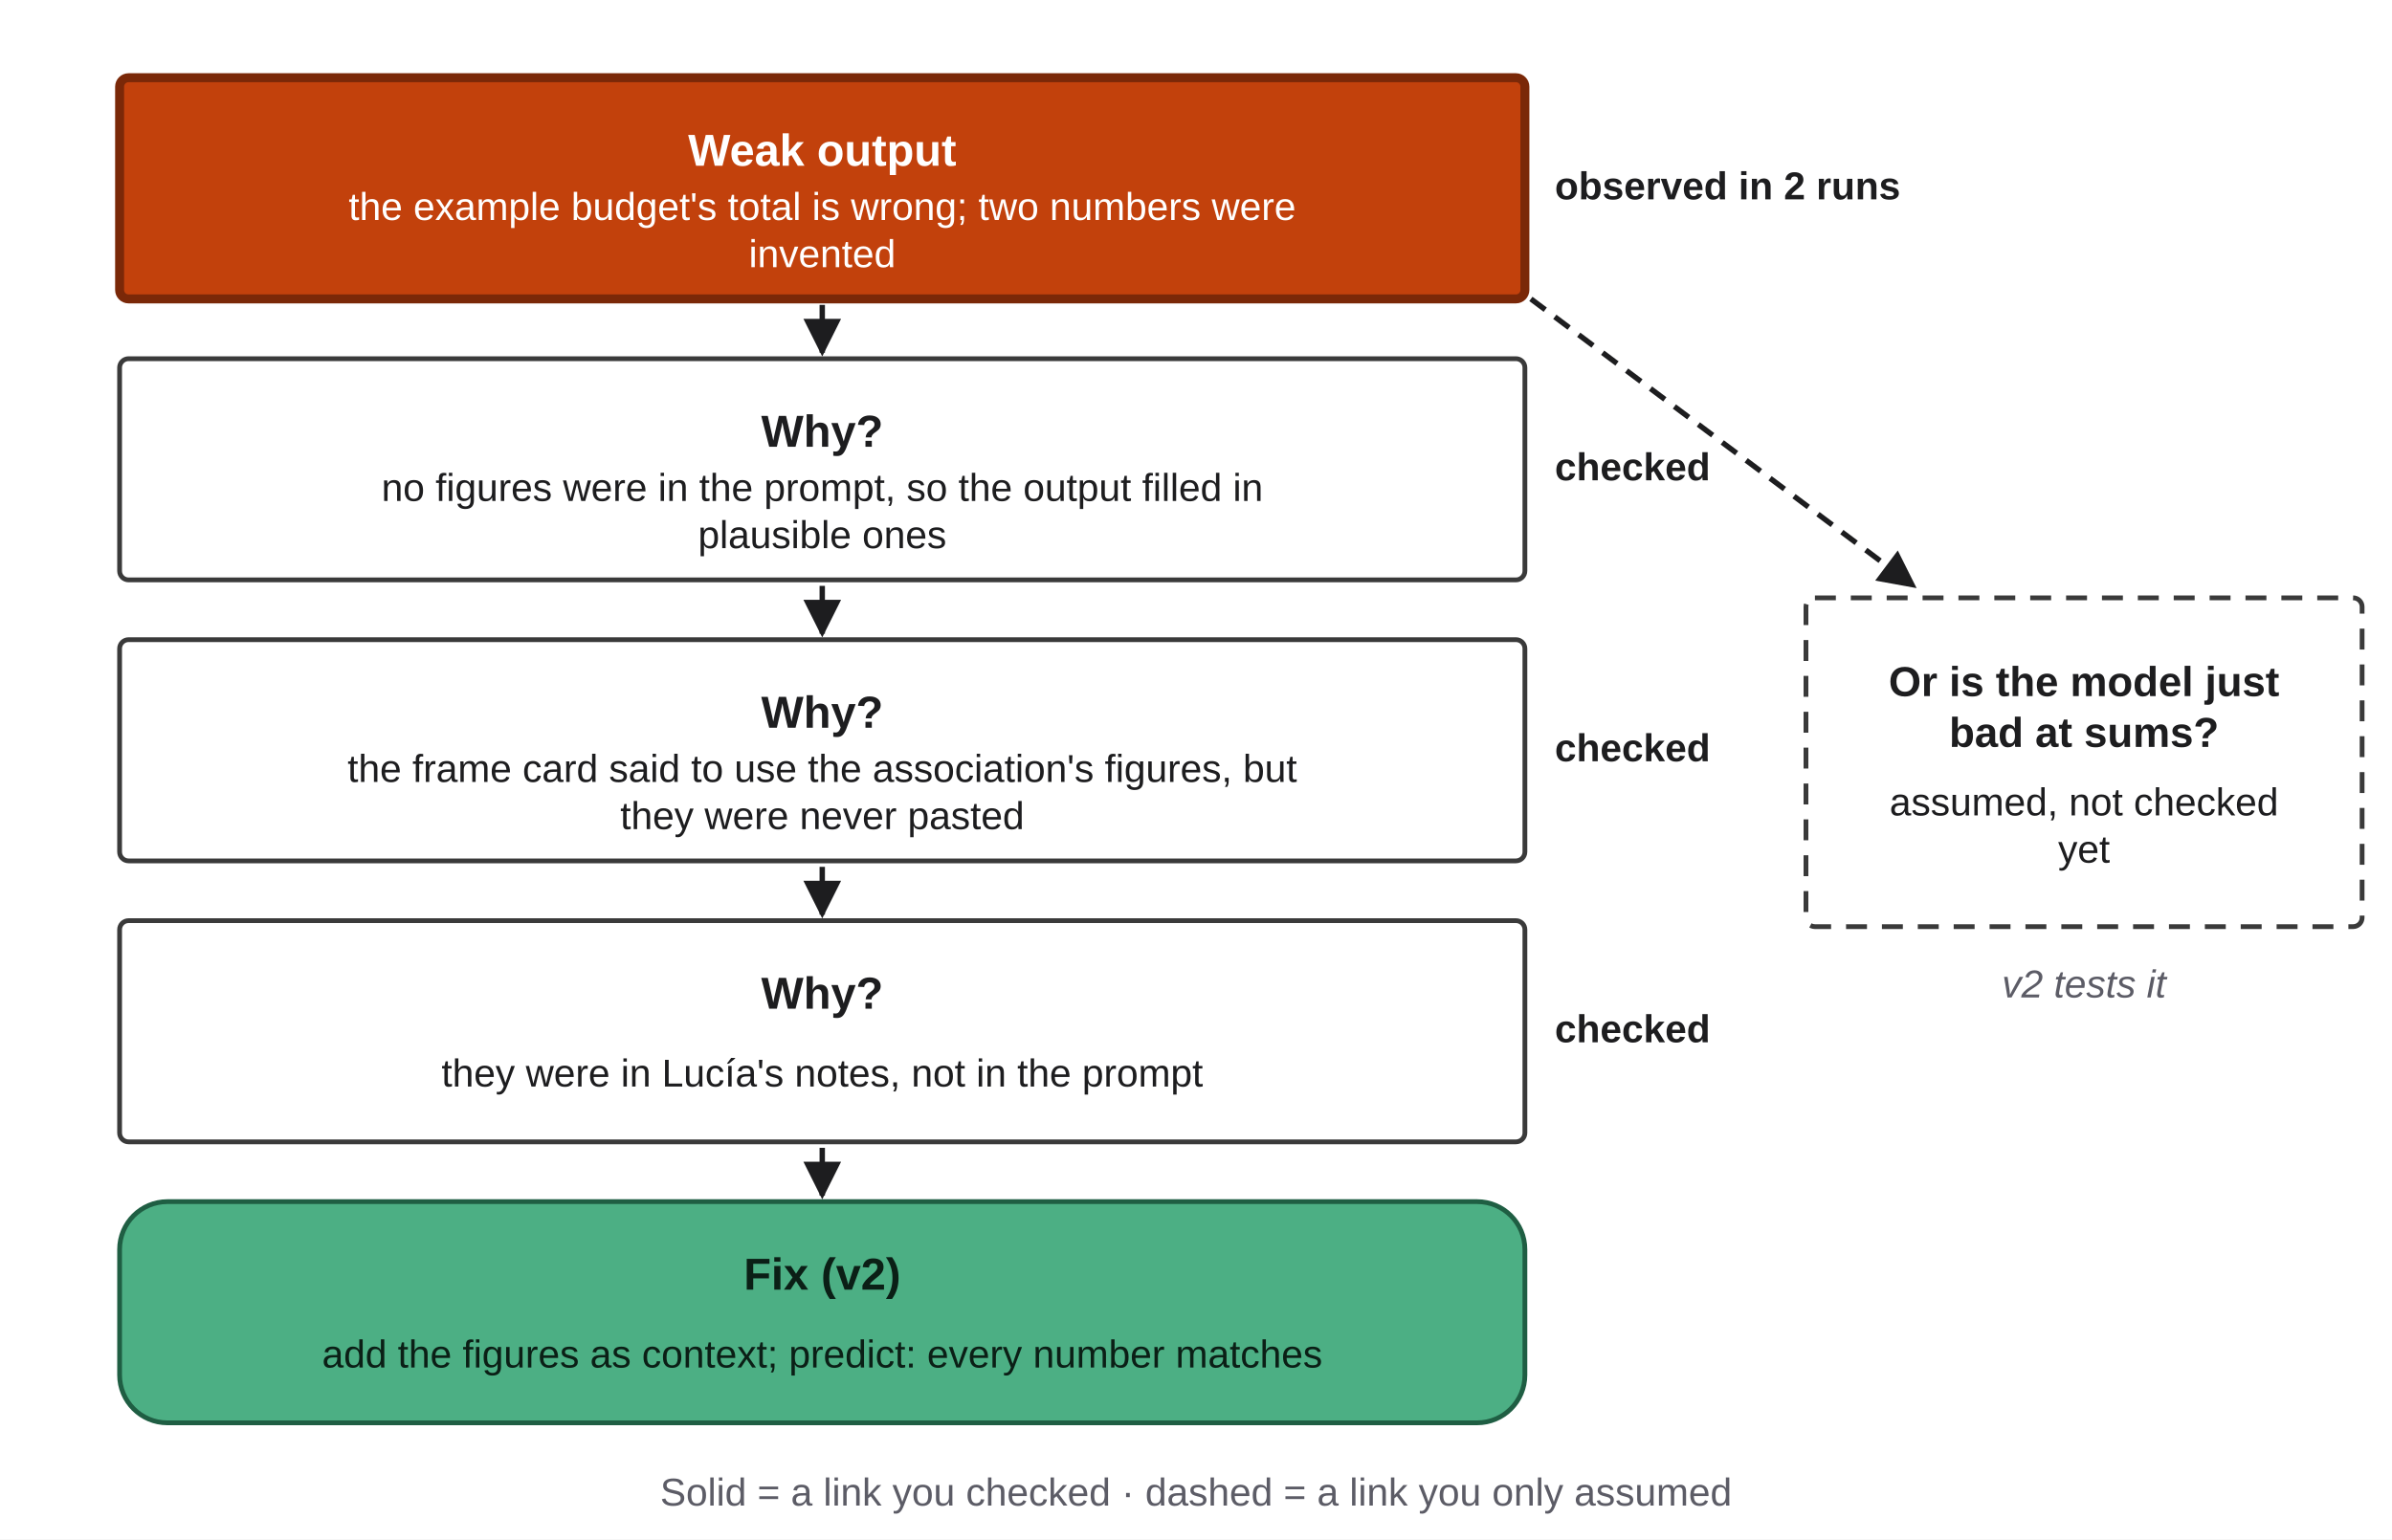
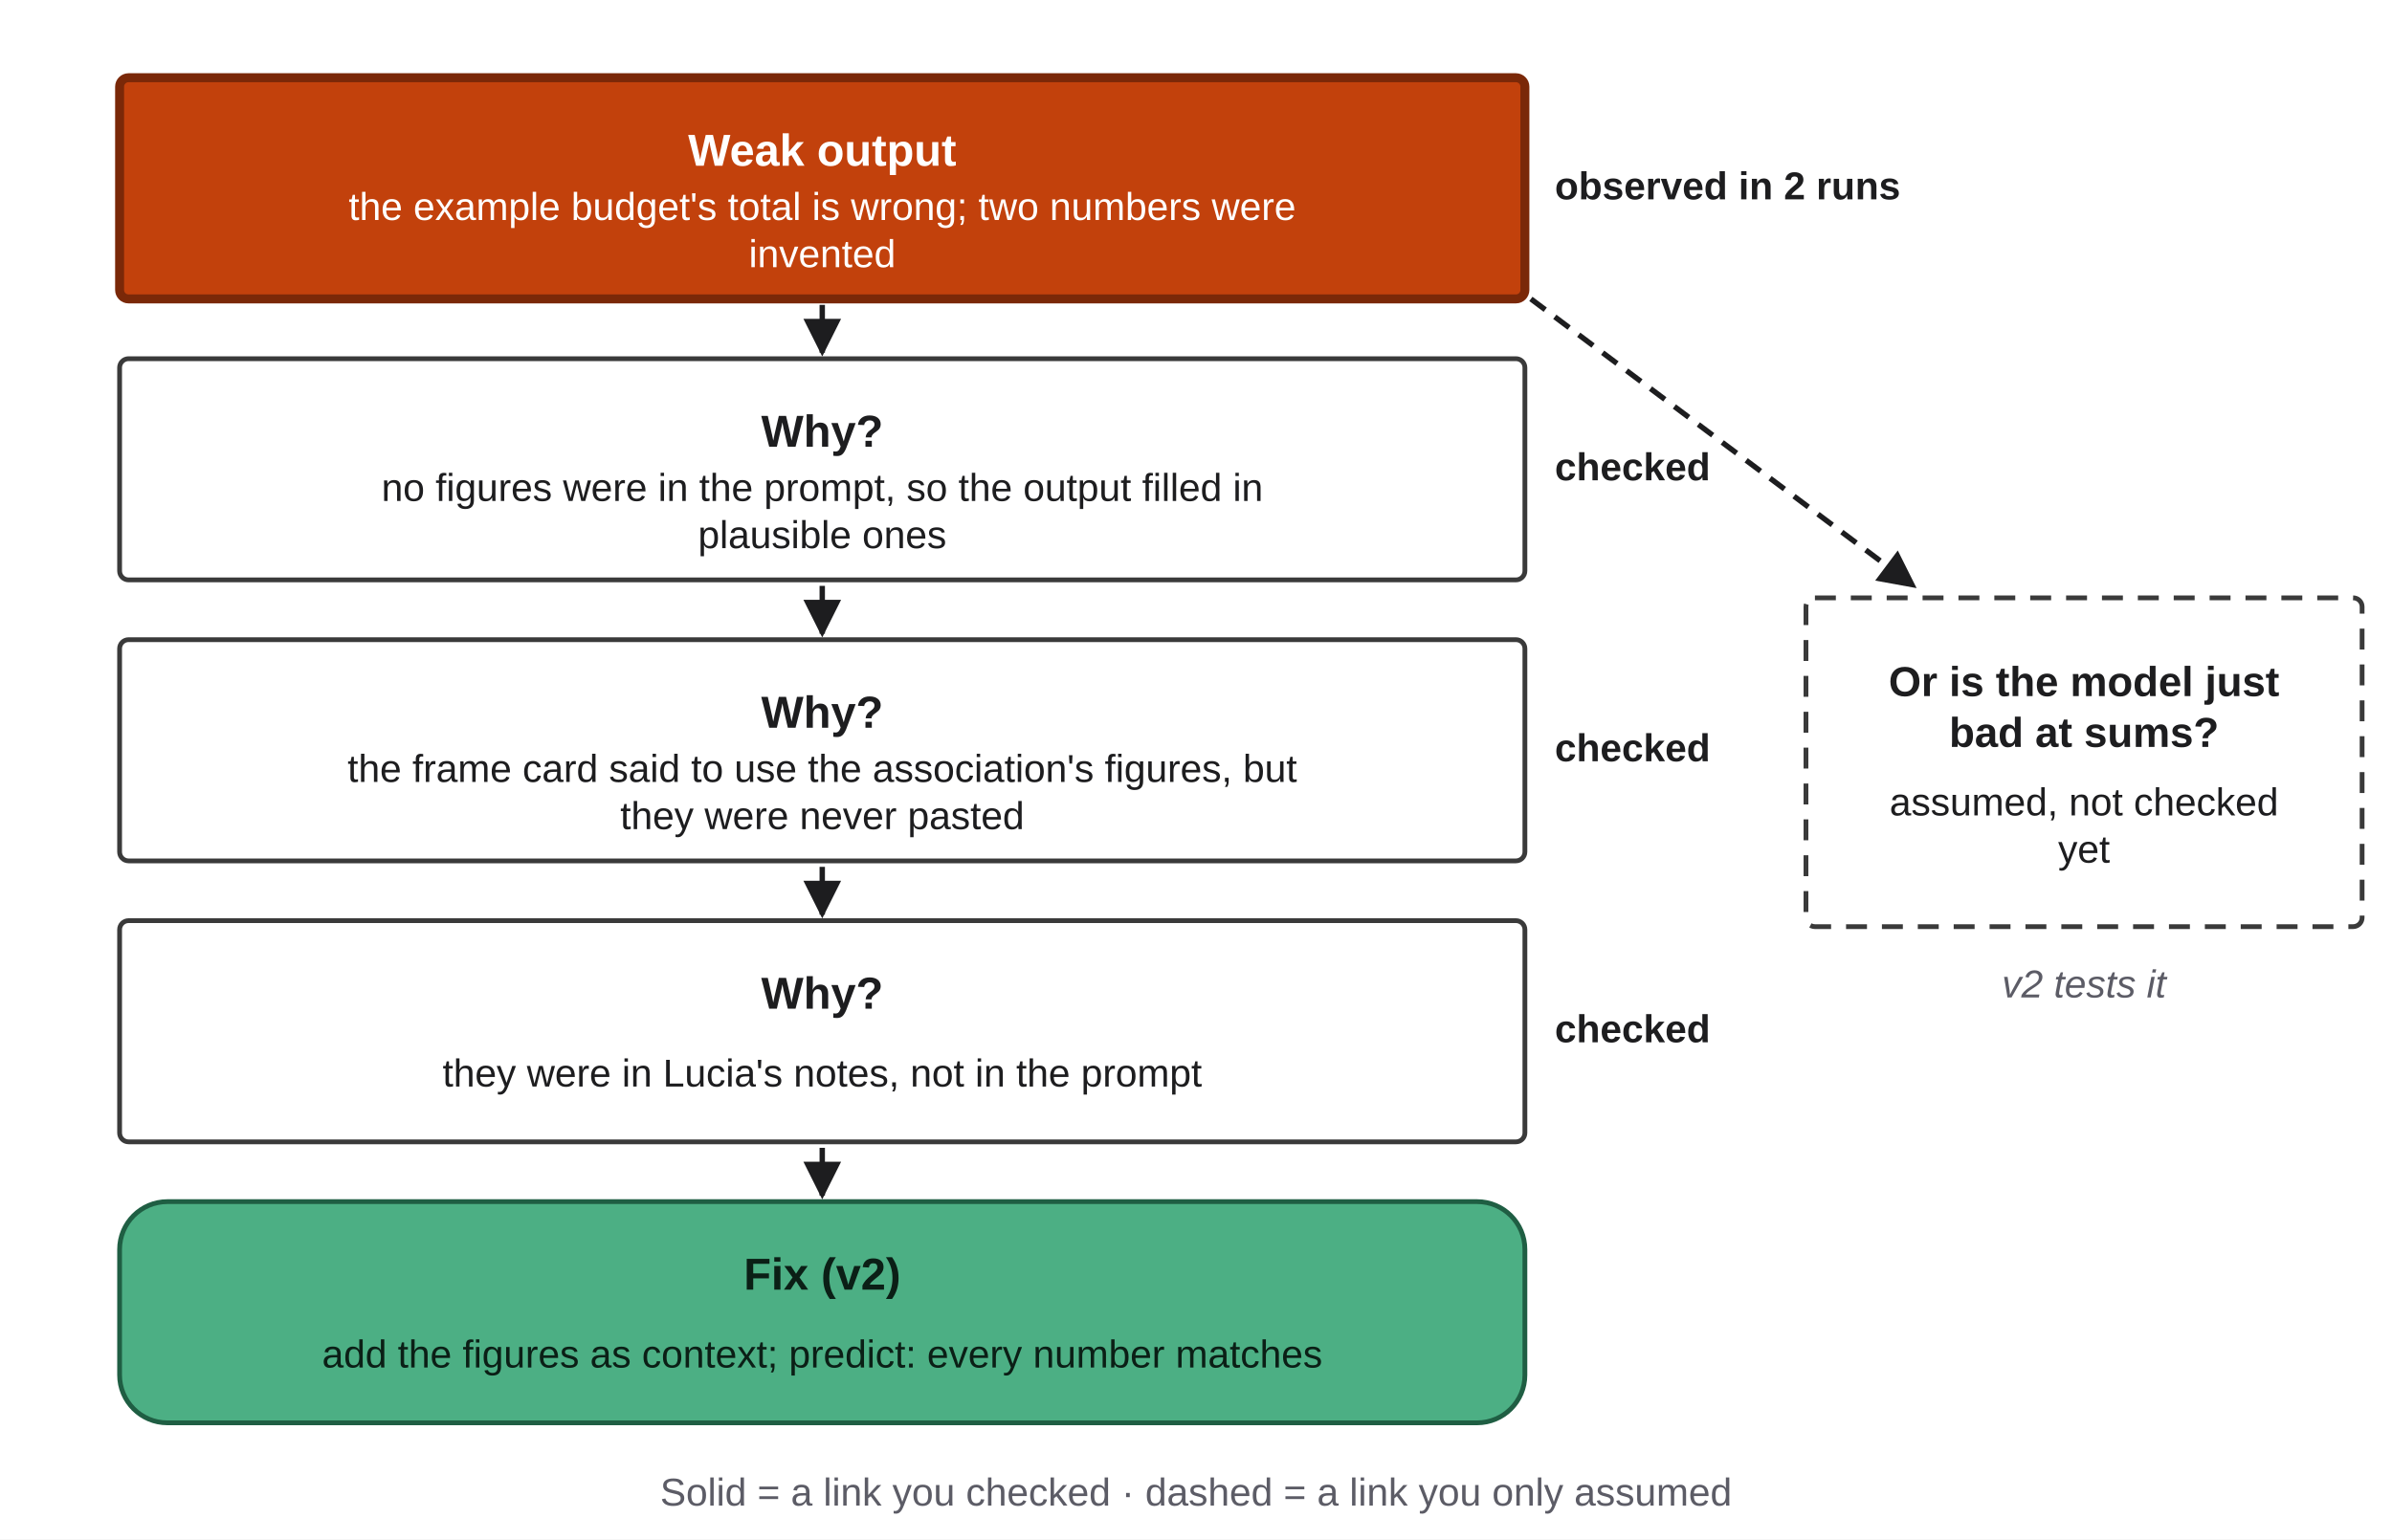
<svg xmlns="http://www.w3.org/2000/svg" viewBox="0 0 800 515" width="800" height="515" role="img" font-family="'Source Sans 3', 'Source Sans Pro', 'Helvetica Neue', Arial, sans-serif">
  <defs>
    <marker id="arrow-color" viewBox="0 0 10 10" refX="9" refY="5" markerWidth="7" markerHeight="7" orient="auto-start-reverse">
      <path d="M0,0 L10,5 L0,10 z" fill="#1D1D1F" />
    </marker>
    <pattern id="hatch" patternUnits="userSpaceOnUse" width="8" height="8" patternTransform="rotate(45)">
      <rect width="8" height="8" fill="#FFFFFF" />
      <line x1="0" y1="0" x2="0" y2="8" stroke="#9A9A9A" stroke-width="1.3" />
    </pattern>
    <pattern id="dots" patternUnits="userSpaceOnUse" width="7" height="7">
      <rect width="7" height="7" fill="#FFFFFF" />
      <circle cx="3.5" cy="3.5" r="1.2" fill="#000" />
    </pattern>
  </defs>
  <rect width="800" height="515" fill="#FFFFFF" />
  <rect x="40" y="26" width="470" height="74" rx="3" fill="#C2410C" stroke="#7A2808" stroke-width="3" />
  <text x="275.0" y="51.2" font-size="15" font-weight="600" text-anchor="middle" dominant-baseline="middle" fill="#FFFFFF" style="">Weak output</text>
  <text x="275.0" y="69.9" font-size="13" font-weight="normal" text-anchor="middle" dominant-baseline="middle" fill="#FFFFFF" style="">the example budget's total is wrong; two numbers were</text>
  <text x="275.0" y="85.7" font-size="13" font-weight="normal" text-anchor="middle" dominant-baseline="middle" fill="#FFFFFF" style="">invented</text>
  <path d="M275.0,102.0 L275.0,118.0" fill="none" stroke="#1D1D1F" stroke-width="1.8" marker-end="url(#arrow-color)" />
  <rect x="40" y="120" width="470" height="74" rx="3" fill="#FFFFFF" stroke="#3A3A3A" stroke-width="1.6" />
  <text x="275.0" y="145.2" font-size="15" font-weight="600" text-anchor="middle" dominant-baseline="middle" fill="#1D1D1F" style="">Why?</text>
  <text x="275.0" y="163.9" font-size="13" font-weight="normal" text-anchor="middle" dominant-baseline="middle" fill="#1D1D1F" style="">no figures were in the prompt, so the output filled in</text>
  <text x="275.0" y="179.7" font-size="13" font-weight="normal" text-anchor="middle" dominant-baseline="middle" fill="#1D1D1F" style="">plausible ones</text>
  <path d="M275.0,196.0 L275.0,212.0" fill="none" stroke="#1D1D1F" stroke-width="1.8" marker-end="url(#arrow-color)" />
  <text x="520.0" y="157.0" font-size="13" font-weight="700" text-anchor="start" dominant-baseline="middle" fill="#1D1D1F" style="">checked</text>
  <rect x="40" y="214" width="470" height="74" rx="3" fill="#FFFFFF" stroke="#3A3A3A" stroke-width="1.6" />
  <text x="275.0" y="239.2" font-size="15" font-weight="600" text-anchor="middle" dominant-baseline="middle" fill="#1D1D1F" style="">Why?</text>
  <text x="275.0" y="257.9" font-size="13" font-weight="normal" text-anchor="middle" dominant-baseline="middle" fill="#1D1D1F" style="">the frame card said to use the association's figures, but</text>
  <text x="275.0" y="273.7" font-size="13" font-weight="normal" text-anchor="middle" dominant-baseline="middle" fill="#1D1D1F" style="">they were never pasted</text>
  <path d="M275.0,290.0 L275.0,306.0" fill="none" stroke="#1D1D1F" stroke-width="1.8" marker-end="url(#arrow-color)" />
  <text x="520.0" y="251.0" font-size="13" font-weight="700" text-anchor="start" dominant-baseline="middle" fill="#1D1D1F" style="">checked</text>
  <rect x="40" y="308" width="470" height="74" rx="3" fill="#FFFFFF" stroke="#3A3A3A" stroke-width="1.6" />
  <text x="275.0" y="333.2" font-size="15" font-weight="600" text-anchor="middle" dominant-baseline="middle" fill="#1D1D1F" style="">Why?</text>
-   <text x="275.0" y="359.8" font-size="13" font-weight="normal" text-anchor="middle" dominant-baseline="middle" fill="#1D1D1F" style="">they were in Lucía's notes, not in the prompt</text>
+   <text x="275.0" y="359.8" font-size="13" font-weight="normal" text-anchor="middle" dominant-baseline="middle" fill="#1D1D1F" style="">they were in Lucia's notes, not in the prompt</text>
  <path d="M275.0,384.0 L275.0,400.0" fill="none" stroke="#1D1D1F" stroke-width="1.8" marker-end="url(#arrow-color)" />
  <text x="520.0" y="345.0" font-size="13" font-weight="700" text-anchor="start" dominant-baseline="middle" fill="#1D1D1F" style="">checked</text>
  <rect x="40" y="402" width="470" height="74" rx="16" fill="#4CAF84" stroke="#1F5E43" stroke-width="1.6" />
  <text x="275.0" y="427.2" font-size="15" font-weight="600" text-anchor="middle" dominant-baseline="middle" fill="#0B1F16" style="">Fix (v2)</text>
  <text x="275.0" y="453.8" font-size="13" font-weight="normal" text-anchor="middle" dominant-baseline="middle" fill="#0B1F16" style="">add the figures as context; predict: every number matches</text>
  <text x="520.0" y="63.0" font-size="13" font-weight="700" text-anchor="start" dominant-baseline="middle" fill="#1D1D1F" style="">observed in 2 runs</text>
  <rect x="604" y="200" width="186" height="110" rx="3" fill="#FFFFFF" stroke="#3A3A3A" stroke-width="1.6" stroke-dasharray="7 5" />
  <text x="697.0" y="228.9" font-size="14" font-weight="600" text-anchor="middle" dominant-baseline="middle" fill="#1D1D1F" style="">Or is the model just</text>
  <text x="697.0" y="245.9" font-size="14" font-weight="600" text-anchor="middle" dominant-baseline="middle" fill="#1D1D1F" style="">bad at sums?</text>
  <text x="697.0" y="269.1" font-size="13" font-weight="normal" text-anchor="middle" dominant-baseline="middle" fill="#1D1D1F" style="">assumed, not checked</text>
  <text x="697.0" y="284.9" font-size="13" font-weight="normal" text-anchor="middle" dominant-baseline="middle" fill="#1D1D1F" style="">yet</text>
  <path d="M512.0,100.0 L640.0,196.0" fill="none" stroke="#1D1D1F" stroke-width="1.8" stroke-dasharray="6 4" marker-end="url(#arrow-color)" />
  <text x="697.0" y="330.0" font-size="13" font-weight="normal" text-anchor="middle" dominant-baseline="middle" fill="#5C5C66" style="font-style:italic;">v2 tests it</text>
  <text x="400.0" y="500.0" font-size="13" font-weight="normal" text-anchor="middle" dominant-baseline="middle" fill="#5C5C66" style="">Solid = a link you checked · dashed = a link you only assumed</text>
</svg>
